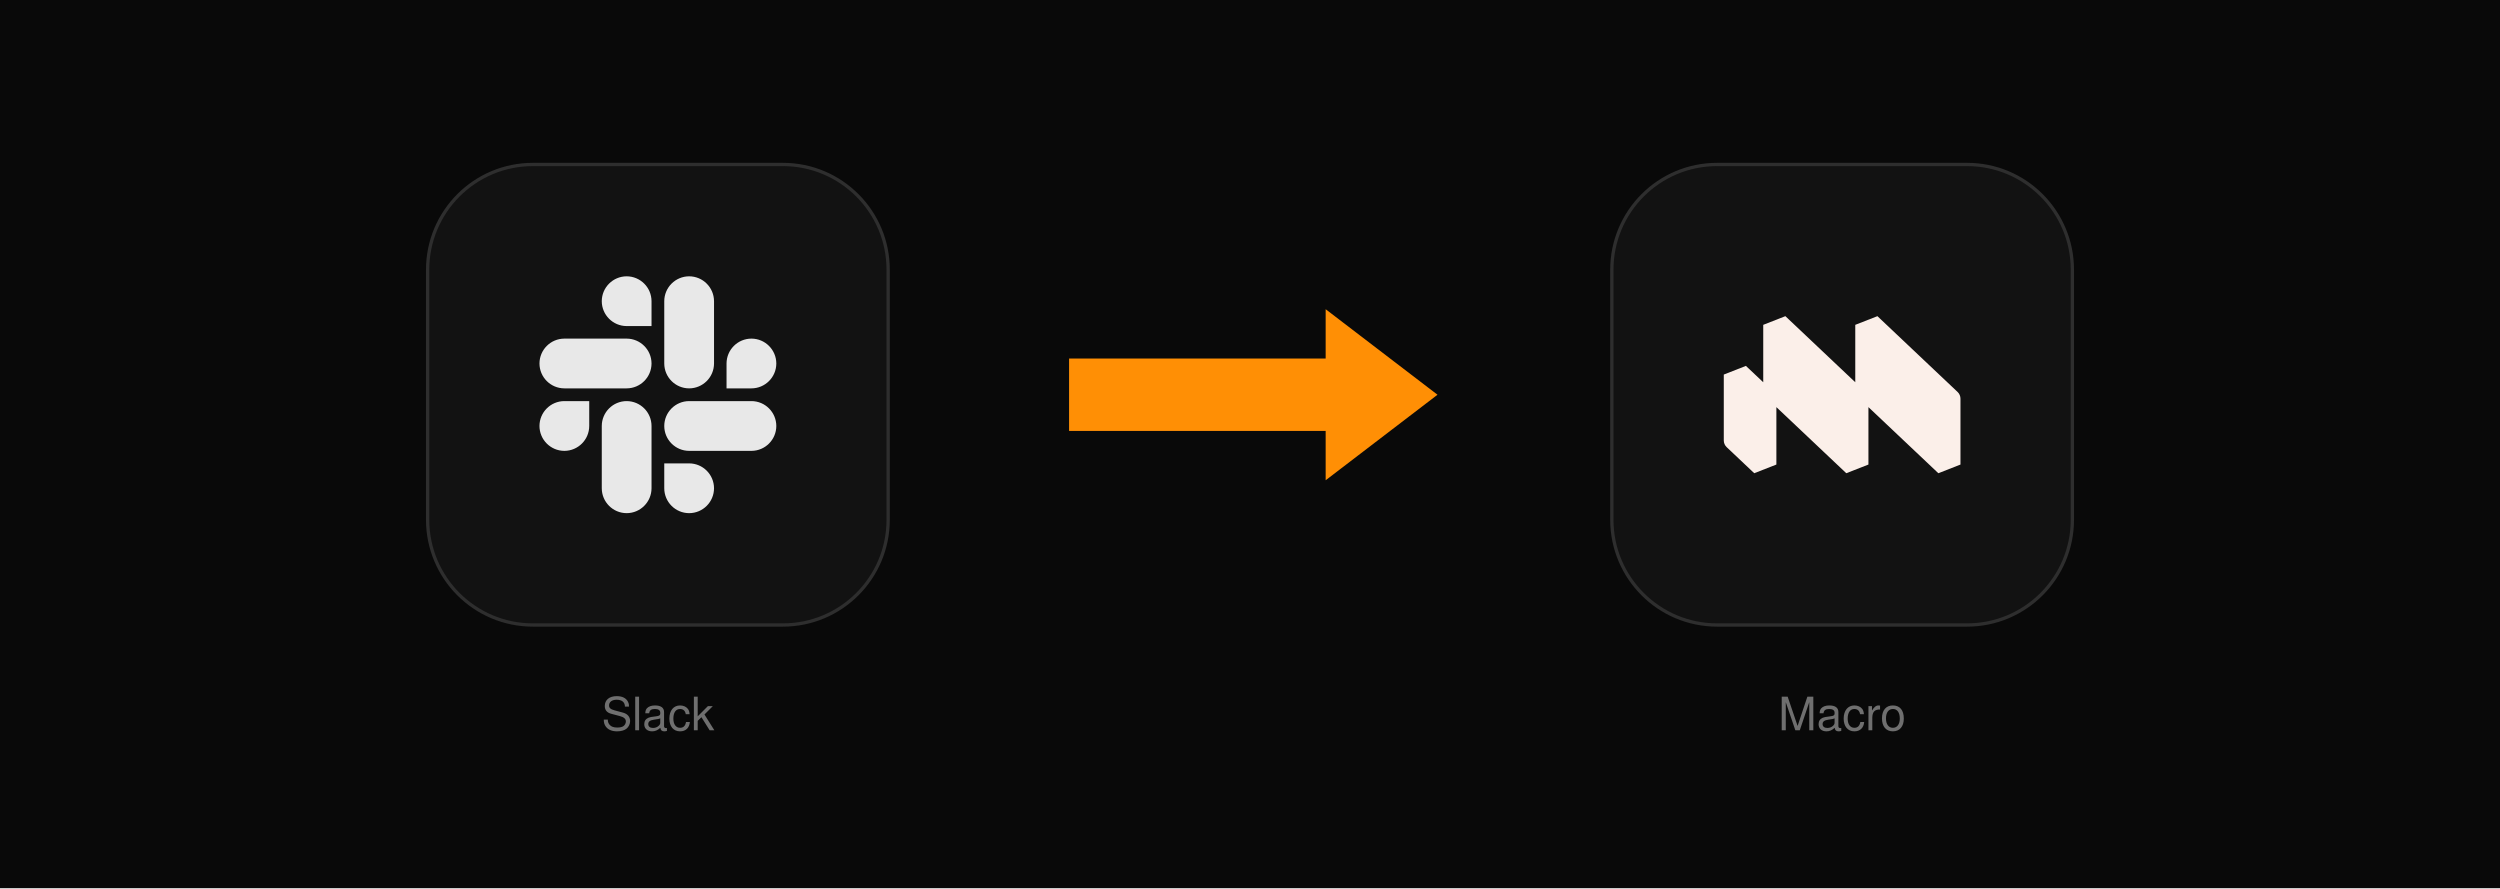
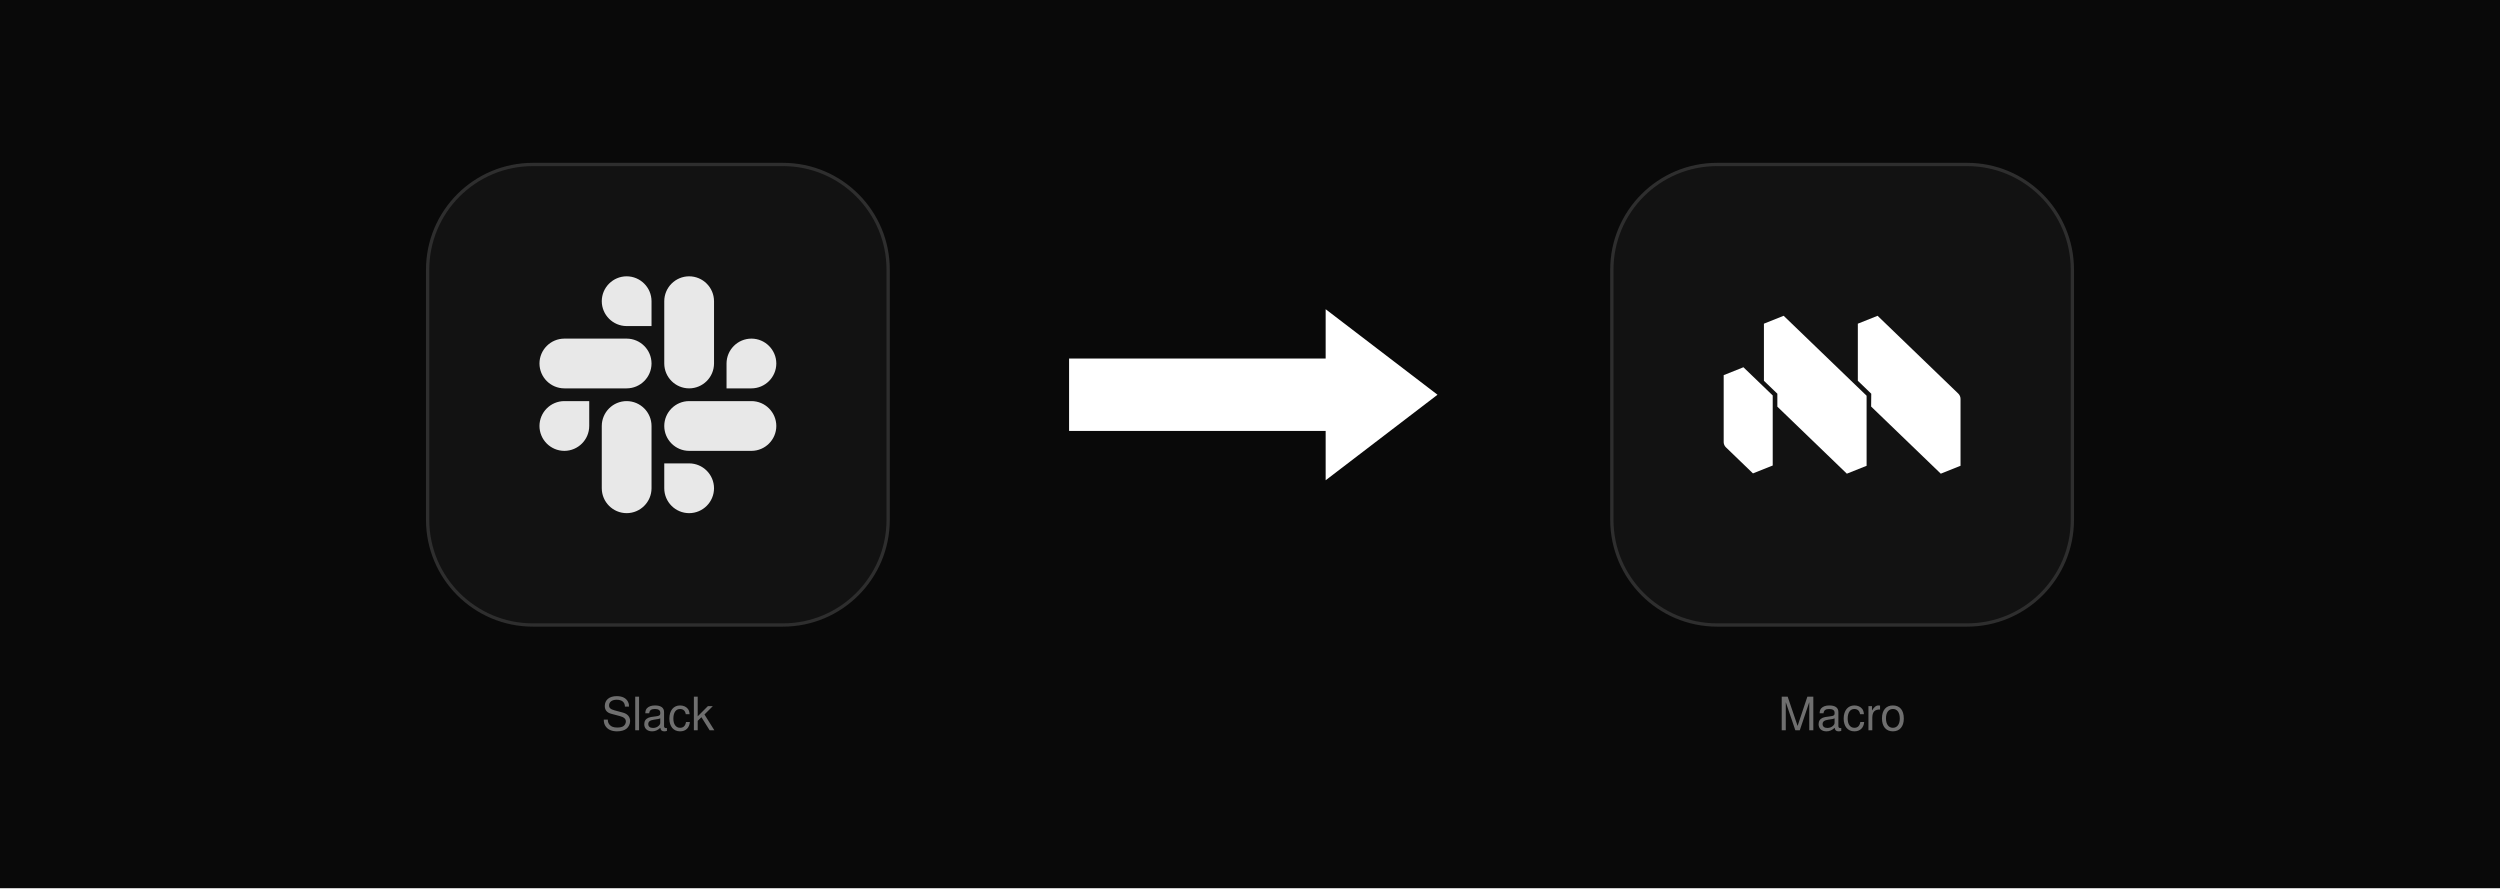
<svg xmlns="http://www.w3.org/2000/svg" viewBox="0 0 760 270" font-family="ui-sans-serif, -apple-system, 'Segoe UI', Helvetica, Arial, sans-serif">
  <rect x="0" y="0" width="760" height="270" fill="#090909" />
  <rect x="130" y="50" width="140" height="140" rx="32" fill="#121212" stroke="#2e2e2e" />
  <g transform="translate(164 84) scale(3)">
    <path fill="#e8e8e8" d="M5.042 15.165a2.528 2.528 0 0 1-2.52 2.523A2.528 2.528 0 0 1 0 15.165a2.527 2.527 0 0 1 2.522-2.52h2.52v2.52zM6.313 15.165a2.527 2.527 0 0 1 2.521-2.52 2.527 2.527 0 0 1 2.521 2.52v6.313A2.528 2.528 0 0 1 8.834 24a2.528 2.528 0 0 1-2.521-2.522v-6.313zM8.834 5.042a2.528 2.528 0 0 1-2.521-2.52A2.528 2.528 0 0 1 8.834 0a2.528 2.528 0 0 1 2.521 2.522v2.52H8.834zM8.834 6.313a2.528 2.528 0 0 1 2.521 2.521 2.528 2.528 0 0 1-2.521 2.521H2.522A2.528 2.528 0 0 1 0 8.834a2.528 2.528 0 0 1 2.522-2.521h6.312zM18.956 8.834a2.528 2.528 0 0 1 2.522-2.521A2.528 2.528 0 0 1 24 8.834a2.528 2.528 0 0 1-2.522 2.521h-2.522V8.834zM17.688 8.834a2.528 2.528 0 0 1-2.523 2.521 2.527 2.527 0 0 1-2.52-2.521V2.522A2.527 2.527 0 0 1 15.165 0a2.528 2.528 0 0 1 2.523 2.522v6.312zM15.165 18.956a2.528 2.528 0 0 1 2.523 2.522A2.528 2.528 0 0 1 15.165 24a2.527 2.527 0 0 1-2.52-2.522v-2.522h2.52zM15.165 17.688a2.527 2.527 0 0 1-2.52-2.523 2.526 2.526 0 0 1 2.52-2.52h6.313A2.527 2.527 0 0 1 24 15.165a2.528 2.528 0 0 1-2.522 2.523h-6.313z" />
  </g>
  <text x="200" y="222" fill="#6f6f6f" font-size="14" text-anchor="middle">Slack</text>
-   <path d="M325 109h78v-15l34 26-34 26v-15h-78z" fill="#ff8f05" />
+   <path d="M325 109h78v-15l34 26-34 26v-15h-78z" fill="#ffffff" />
  <rect x="490" y="50" width="140" height="140" rx="32" fill="#121212" stroke="#2e2e2e" />
  <g transform="translate(524 84) scale(3)">
-     <path fill="#fbefe9" d="m6.25 4.038-2.242 0.879v5.818l-1.756-1.658-2.242 0.879v6.677c0 0.257 0.106 0.502 0.292 0.678l2.794 2.642 2.244-0.879v-5.818l7.084 6.697 2.244-0.879v-5.818l7.086 6.698 2.24-0.879v-6.677c0-0.257-0.104-0.502-0.292-0.678l-8.124-7.682-2.244 0.879v5.818z" />
+     <path fill="#ffffff" d="M0 10.014v6.801a.75.75 0 0 0 .225.513l2.742 2.644 2.002-.8v-7.099l-2.97-2.859z" />
+     <path fill="#ffffff" d="M4.078 4.8v5.786l1.36 1.309v1.313L12.481 20l2.002-.8-.001-7.1L6.078 4z" />
+     <path fill="#ffffff" d="M13.594 4.8v5.786l1.36 1.311-.013 1.3L22 20 24 19.2V12.42a.75.75 0 0 0-.225-.533L15.595 4z" />
  </g>
  <text x="560" y="222" fill="#6f6f6f" font-size="14" text-anchor="middle">Macro</text>
</svg>
